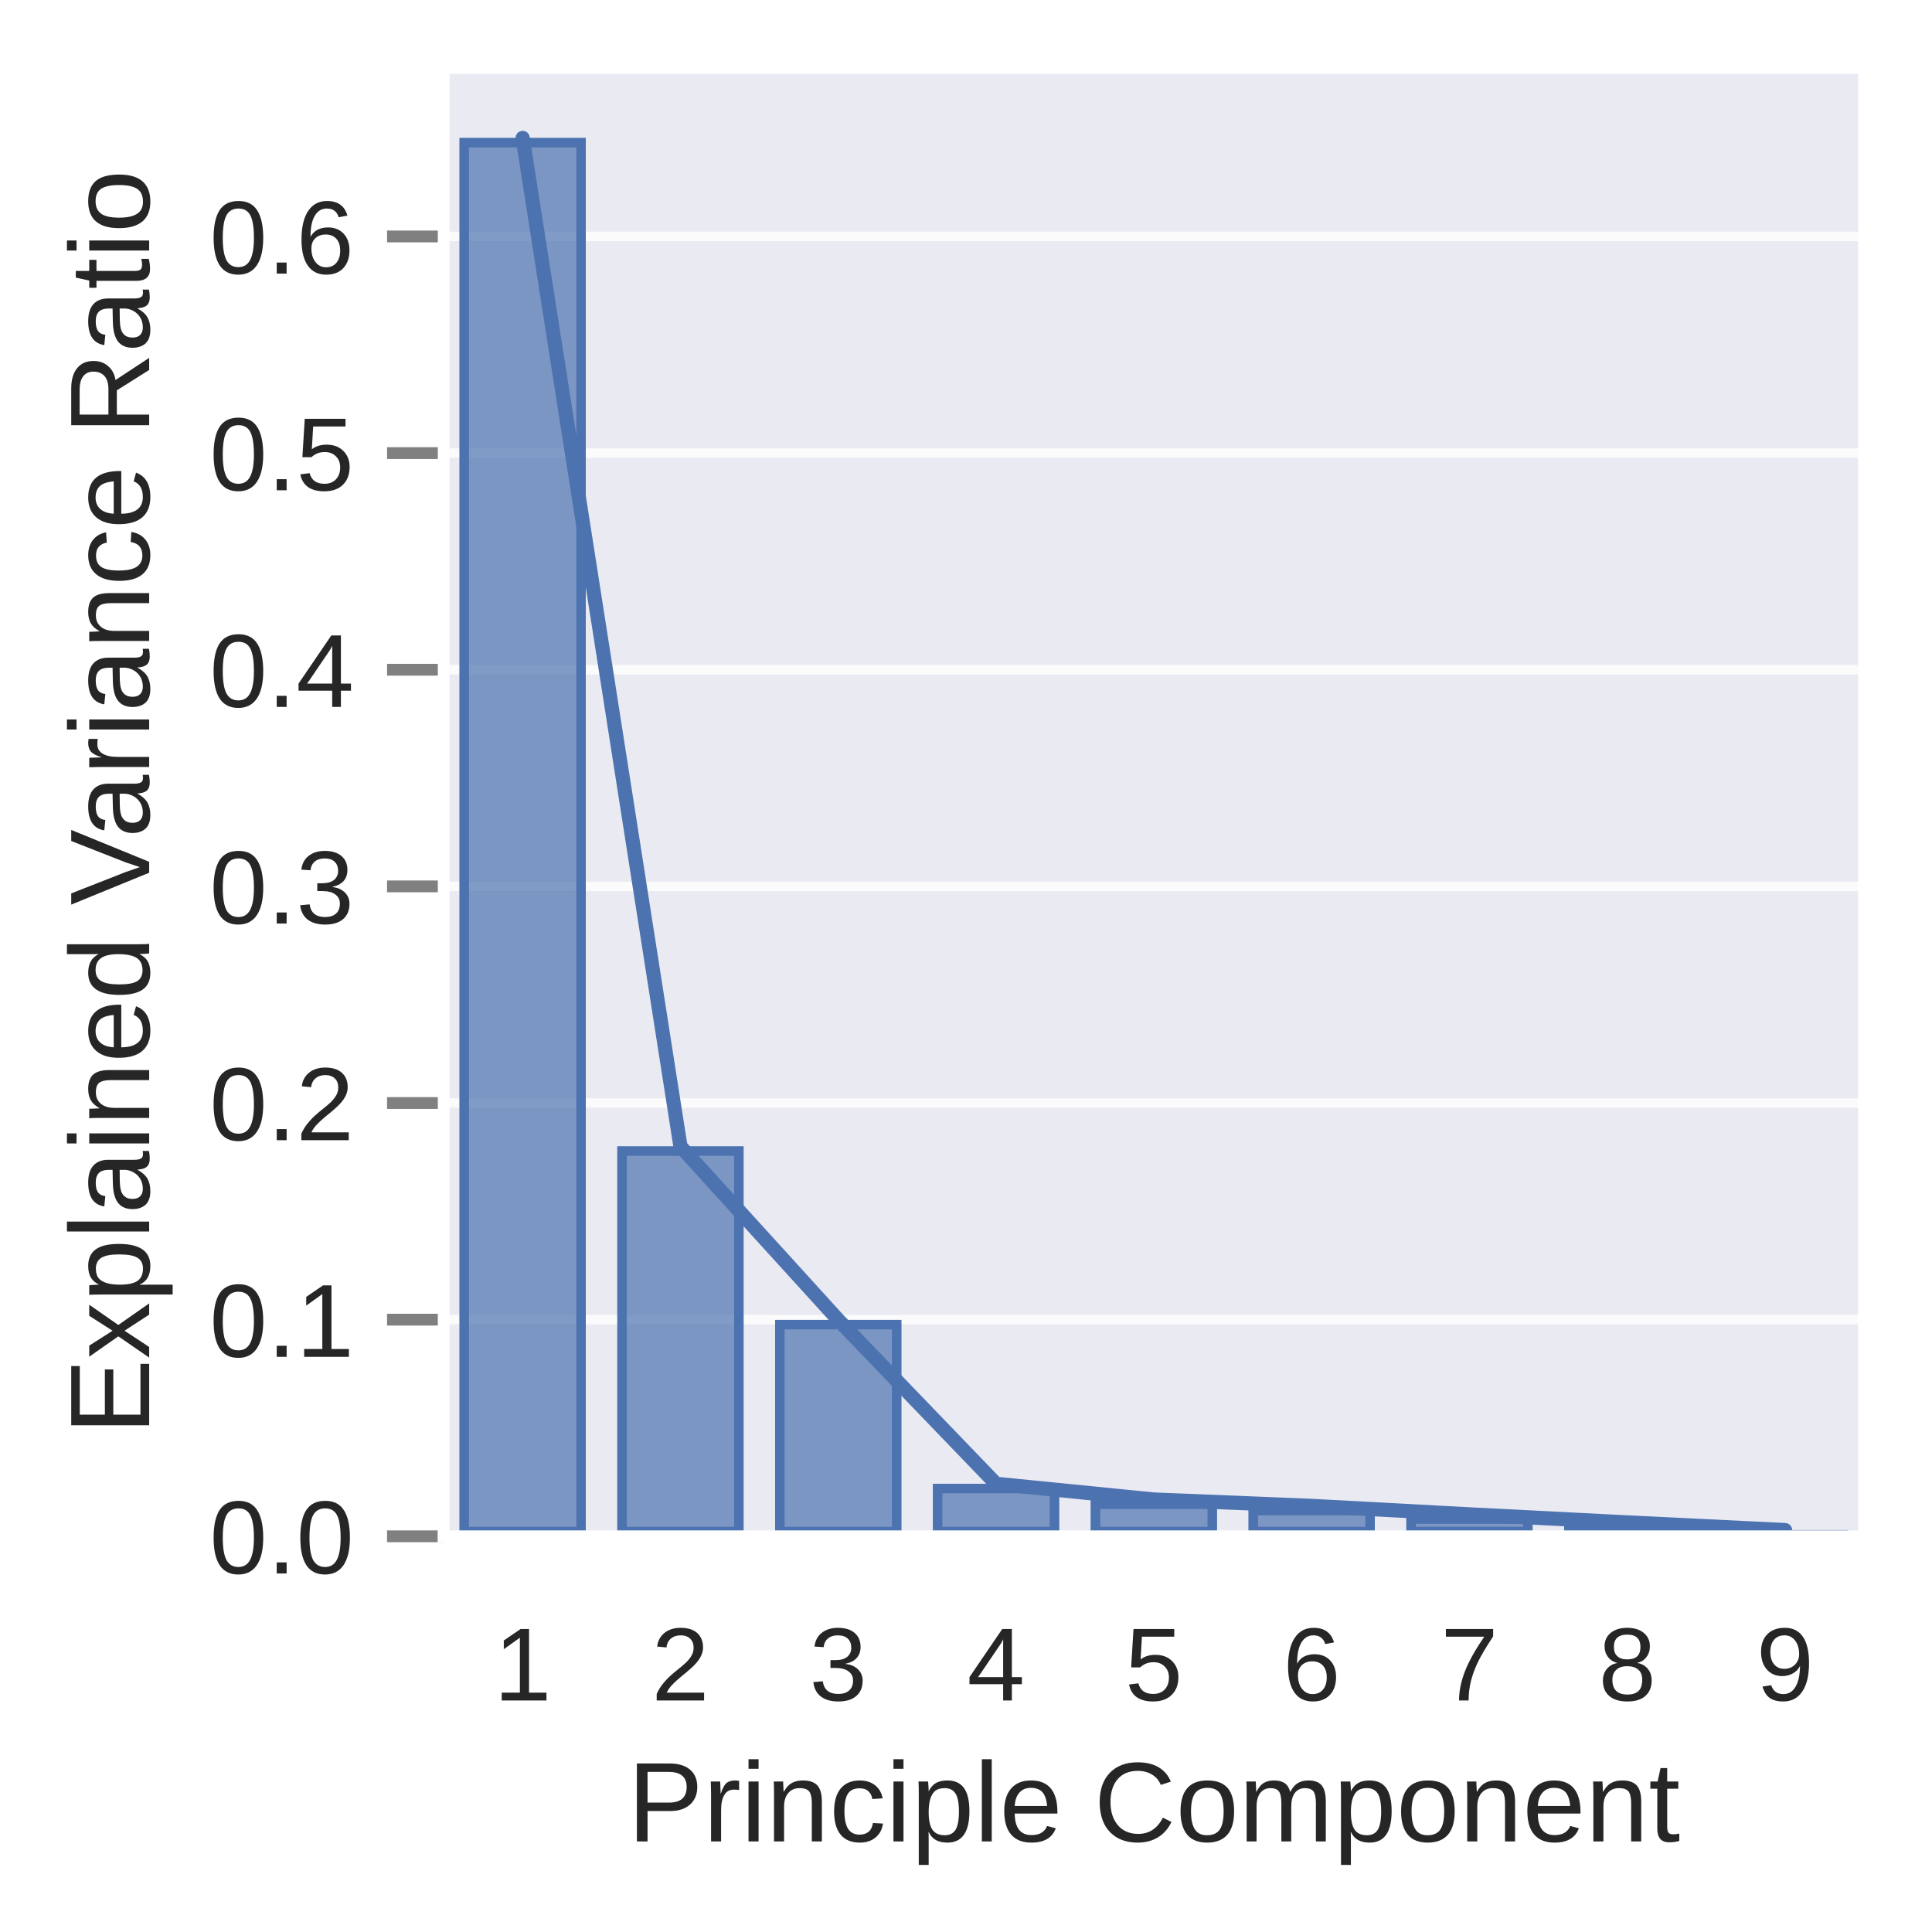
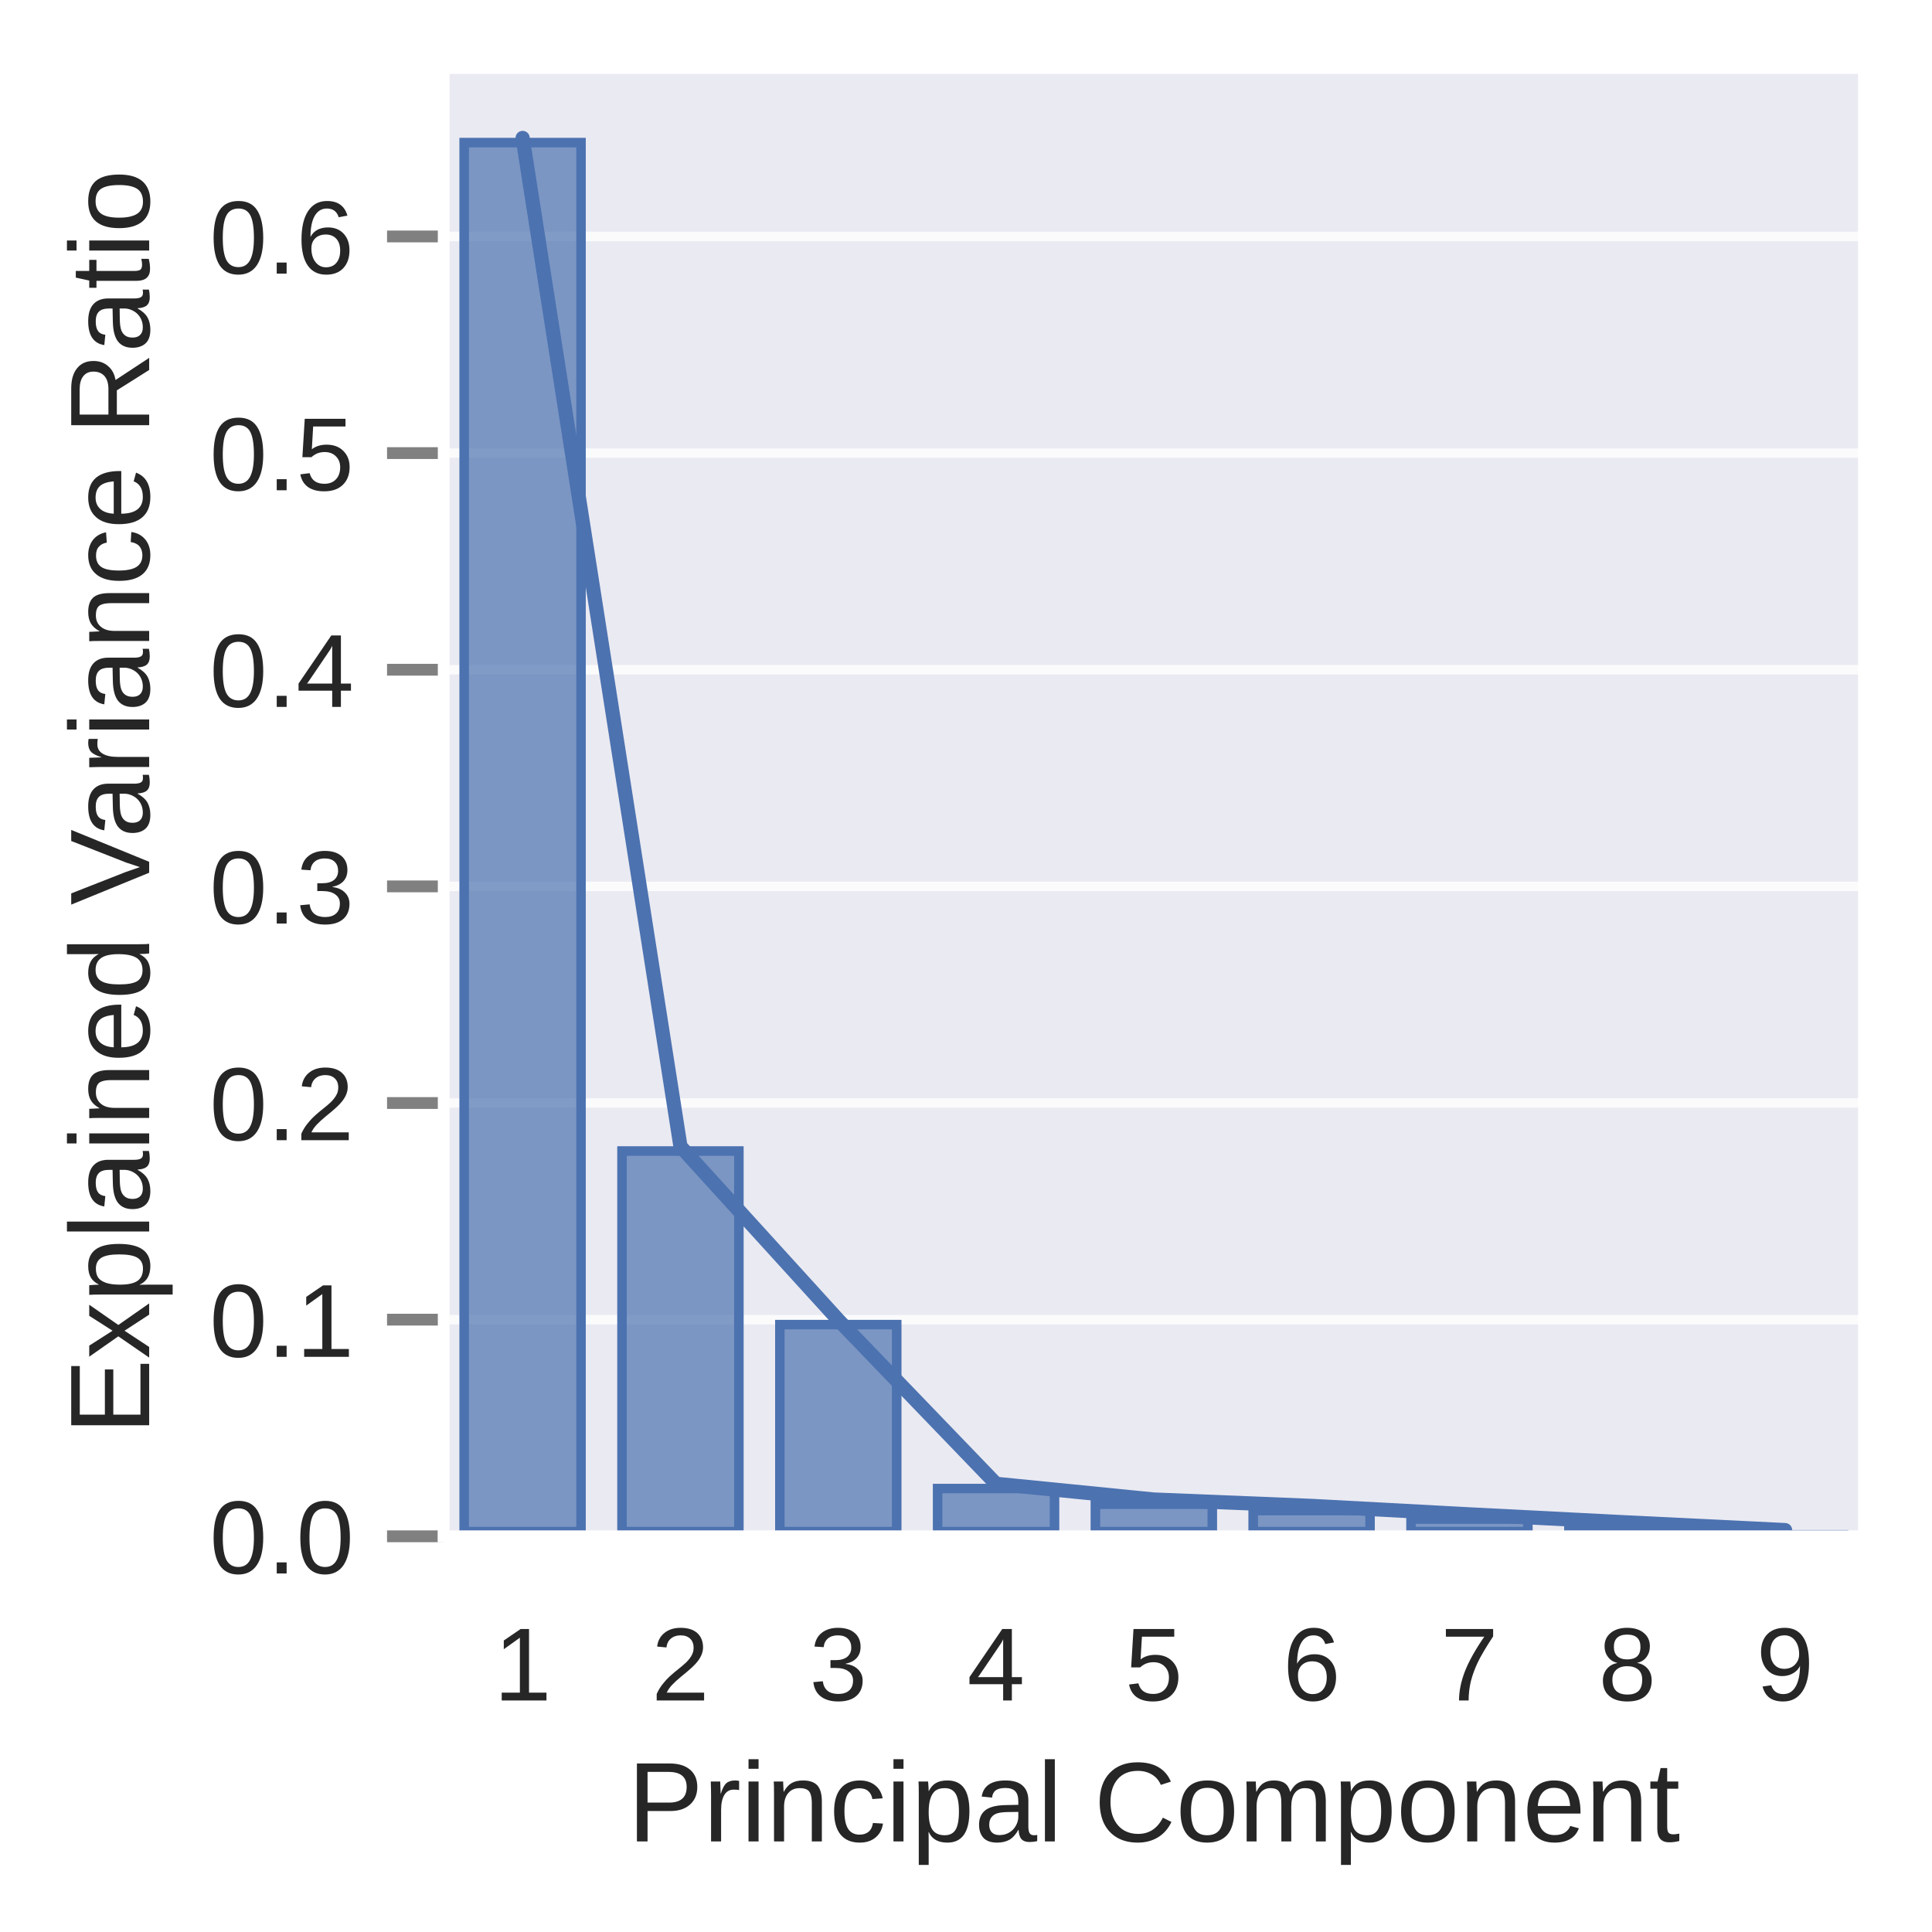
<svg xmlns="http://www.w3.org/2000/svg" xmlns:xlink="http://www.w3.org/1999/xlink" width="204.48pt" height="204.48pt" viewBox="0 0 204.48 204.48" version="1.1">
  <defs>
    <style type="text/css">*{stroke-linejoin: round; stroke-linecap: butt}</style>
  </defs>
  <g id="figure_1">
    <g id="patch_1">
      <path d="M 0 204.48  L 204.48 204.48  L 204.48 0  L 0 0  z " style="fill: #ffffff" />
    </g>
    <g id="axes_1">
      <g id="patch_2">
        <path d="M 46.964 162.6  L 197.28 162.6  L 197.28 7.2  L 46.964 7.2  z " style="fill: #eaeaf2" />
      </g>
      <g id="matplotlib.axis_1">
        <g id="xtick_1">
          <g id="text_1">
            <text style="fill: #262626; font: 11px 'Arial', 'DejaVu Sans', 'Liberation Sans', 'Bitstream Vera Sans', sans-serif; text-anchor: middle" x="55.315" y="179.973" transform="rotate(-0 55.31524 179.9731)">1</text>
          </g>
        </g>
        <g id="xtick_2">
          <g id="text_2">
            <text style="fill: #262626; font: 11px 'Arial', 'DejaVu Sans', 'Liberation Sans', 'Bitstream Vera Sans', sans-serif; text-anchor: middle" x="72.017" y="179.973" transform="rotate(-0 72.01698 179.9731)">2</text>
          </g>
        </g>
        <g id="xtick_3">
          <g id="text_3">
            <text style="fill: #262626; font: 11px 'Arial', 'DejaVu Sans', 'Liberation Sans', 'Bitstream Vera Sans', sans-serif; text-anchor: middle" x="88.719" y="179.973" transform="rotate(-0 88.71872 179.9731)">3</text>
          </g>
        </g>
        <g id="xtick_4">
          <g id="text_4">
            <text style="fill: #262626; font: 11px 'Arial', 'DejaVu Sans', 'Liberation Sans', 'Bitstream Vera Sans', sans-serif; text-anchor: middle" x="105.42" y="179.973" transform="rotate(-0 105.4205 179.9731)">4</text>
          </g>
        </g>
        <g id="xtick_5">
          <g id="text_5">
            <text style="fill: #262626; font: 11px 'Arial', 'DejaVu Sans', 'Liberation Sans', 'Bitstream Vera Sans', sans-serif; text-anchor: middle" x="122.122" y="179.973" transform="rotate(-0 122.1222 179.9731)">5</text>
          </g>
        </g>
        <g id="xtick_6">
          <g id="text_6">
            <text style="fill: #262626; font: 11px 'Arial', 'DejaVu Sans', 'Liberation Sans', 'Bitstream Vera Sans', sans-serif; text-anchor: middle" x="138.824" y="179.973" transform="rotate(-0 138.8239 179.9731)">6</text>
          </g>
        </g>
        <g id="xtick_7">
          <g id="text_7">
            <text style="fill: #262626; font: 11px 'Arial', 'DejaVu Sans', 'Liberation Sans', 'Bitstream Vera Sans', sans-serif; text-anchor: middle" x="155.526" y="179.973" transform="rotate(-0 155.5257 179.9731)">7</text>
          </g>
        </g>
        <g id="xtick_8">
          <g id="text_8">
            <text style="fill: #262626; font: 11px 'Arial', 'DejaVu Sans', 'Liberation Sans', 'Bitstream Vera Sans', sans-serif; text-anchor: middle" x="172.227" y="179.973" transform="rotate(-0 172.2274 179.9731)">8</text>
          </g>
        </g>
        <g id="xtick_9">
          <g id="text_9">
            <text style="fill: #262626; font: 11px 'Arial', 'DejaVu Sans', 'Liberation Sans', 'Bitstream Vera Sans', sans-serif; text-anchor: middle" x="188.929" y="179.973" transform="rotate(-0 188.9291 179.9731)">9</text>
          </g>
        </g>
        <g id="text_10">
-           <text style="fill: #262626; font: 12px 'Arial', 'DejaVu Sans', 'Liberation Sans', 'Bitstream Vera Sans', sans-serif; text-anchor: middle" x="122.122" y="194.895" transform="rotate(-0 122.1222 194.895)">Principle Component</text>
+           <text style="fill: #262626; font: 12px 'Arial', 'DejaVu Sans', 'Liberation Sans', 'Bitstream Vera Sans', sans-serif; text-anchor: middle" x="122.122" y="194.895" transform="rotate(-0 122.1222 194.895)">Principal Component</text>
        </g>
      </g>
      <g id="matplotlib.axis_2">
        <g id="ytick_1">
          <g id="line2d_1">
-             <path d="M 46.964 162.6  L 197.28 162.6  " clip-path="url(#p4935aa4902)" style="fill: none; stroke: #ffffff; stroke-opacity: 0.8; stroke-linecap: round" />
+             <path d="M 46.964 162.6  L 197.28 162.6  " clip-path="url(#p9c8becf56b)" style="fill: none; stroke: #ffffff; stroke-opacity: 0.8; stroke-linecap: round" />
          </g>
          <g id="line2d_2">
            <defs>
-               <path id="m6dfb62bfe0" d="M 0 0  L -6 0  " style="stroke: #808080; stroke-width: 1.25" />
+               <path id="ma1dc5ea6d5" d="M 0 0  L -6 0  " style="stroke: #808080; stroke-width: 1.25" />
            </defs>
            <g>
-               <use xlink:href="#m6dfb62bfe0" x="46.964" y="162.6" style="fill: #808080; stroke: #808080; stroke-width: 1.25" />
+               <use xlink:href="#ma1dc5ea6d5" x="46.964" y="162.6" style="fill: #808080; stroke: #808080; stroke-width: 1.25" />
            </g>
          </g>
          <g id="text_11">
            <text style="fill: #262626; font: 11px 'Arial', 'DejaVu Sans', 'Liberation Sans', 'Bitstream Vera Sans', sans-serif; text-anchor: end" x="37.464" y="166.536" transform="rotate(-0 37.46437 166.5363)">0.0</text>
          </g>
        </g>
        <g id="ytick_2">
          <g id="line2d_3">
-             <path d="M 46.964 139.67  L 197.28 139.67  " clip-path="url(#p4935aa4902)" style="fill: none; stroke: #ffffff; stroke-opacity: 0.8; stroke-linecap: round" />
+             <path d="M 46.964 139.67  L 197.28 139.67  " clip-path="url(#p9c8becf56b)" style="fill: none; stroke: #ffffff; stroke-opacity: 0.8; stroke-linecap: round" />
          </g>
          <g id="line2d_4">
            <g>
-               <use xlink:href="#m6dfb62bfe0" x="46.964" y="139.67" style="fill: #808080; stroke: #808080; stroke-width: 1.25" />
+               <use xlink:href="#ma1dc5ea6d5" x="46.964" y="139.67" style="fill: #808080; stroke: #808080; stroke-width: 1.25" />
            </g>
          </g>
          <g id="text_12">
            <text style="fill: #262626; font: 11px 'Arial', 'DejaVu Sans', 'Liberation Sans', 'Bitstream Vera Sans', sans-serif; text-anchor: end" x="37.464" y="143.607" transform="rotate(-0 37.46437 143.6071)">0.1</text>
          </g>
        </g>
        <g id="ytick_3">
          <g id="line2d_5">
-             <path d="M 46.964 116.741  L 197.28 116.741  " clip-path="url(#p4935aa4902)" style="fill: none; stroke: #ffffff; stroke-opacity: 0.8; stroke-linecap: round" />
+             <path d="M 46.964 116.741  L 197.28 116.741  " clip-path="url(#p9c8becf56b)" style="fill: none; stroke: #ffffff; stroke-opacity: 0.8; stroke-linecap: round" />
          </g>
          <g id="line2d_6">
            <g>
-               <use xlink:href="#m6dfb62bfe0" x="46.964" y="116.741" style="fill: #808080; stroke: #808080; stroke-width: 1.25" />
+               <use xlink:href="#ma1dc5ea6d5" x="46.964" y="116.741" style="fill: #808080; stroke: #808080; stroke-width: 1.25" />
            </g>
          </g>
          <g id="text_13">
            <text style="fill: #262626; font: 11px 'Arial', 'DejaVu Sans', 'Liberation Sans', 'Bitstream Vera Sans', sans-serif; text-anchor: end" x="37.464" y="120.678" transform="rotate(-0 37.46437 120.6779)">0.2</text>
          </g>
        </g>
        <g id="ytick_4">
          <g id="line2d_7">
-             <path d="M 46.964 93.812  L 197.28 93.812  " clip-path="url(#p4935aa4902)" style="fill: none; stroke: #ffffff; stroke-opacity: 0.8; stroke-linecap: round" />
+             <path d="M 46.964 93.812  L 197.28 93.812  " clip-path="url(#p9c8becf56b)" style="fill: none; stroke: #ffffff; stroke-opacity: 0.8; stroke-linecap: round" />
          </g>
          <g id="line2d_8">
            <g>
-               <use xlink:href="#m6dfb62bfe0" x="46.964" y="93.812" style="fill: #808080; stroke: #808080; stroke-width: 1.25" />
+               <use xlink:href="#ma1dc5ea6d5" x="46.964" y="93.812" style="fill: #808080; stroke: #808080; stroke-width: 1.25" />
            </g>
          </g>
          <g id="text_14">
            <text style="fill: #262626; font: 11px 'Arial', 'DejaVu Sans', 'Liberation Sans', 'Bitstream Vera Sans', sans-serif; text-anchor: end" x="37.464" y="97.749" transform="rotate(-0 37.46437 97.7487)">0.3</text>
          </g>
        </g>
        <g id="ytick_5">
          <g id="line2d_9">
-             <path d="M 46.964 70.883  L 197.28 70.883  " clip-path="url(#p4935aa4902)" style="fill: none; stroke: #ffffff; stroke-opacity: 0.8; stroke-linecap: round" />
+             <path d="M 46.964 70.883  L 197.28 70.883  " clip-path="url(#p9c8becf56b)" style="fill: none; stroke: #ffffff; stroke-opacity: 0.8; stroke-linecap: round" />
          </g>
          <g id="line2d_10">
            <g>
-               <use xlink:href="#m6dfb62bfe0" x="46.964" y="70.883" style="fill: #808080; stroke: #808080; stroke-width: 1.25" />
+               <use xlink:href="#ma1dc5ea6d5" x="46.964" y="70.883" style="fill: #808080; stroke: #808080; stroke-width: 1.25" />
            </g>
          </g>
          <g id="text_15">
            <text style="fill: #262626; font: 11px 'Arial', 'DejaVu Sans', 'Liberation Sans', 'Bitstream Vera Sans', sans-serif; text-anchor: end" x="37.464" y="74.819" transform="rotate(-0 37.46437 74.8195)">0.4</text>
          </g>
        </g>
        <g id="ytick_6">
          <g id="line2d_11">
-             <path d="M 46.964 47.953  L 197.28 47.953  " clip-path="url(#p4935aa4902)" style="fill: none; stroke: #ffffff; stroke-opacity: 0.8; stroke-linecap: round" />
+             <path d="M 46.964 47.953  L 197.28 47.953  " clip-path="url(#p9c8becf56b)" style="fill: none; stroke: #ffffff; stroke-opacity: 0.8; stroke-linecap: round" />
          </g>
          <g id="line2d_12">
            <g>
-               <use xlink:href="#m6dfb62bfe0" x="46.964" y="47.953" style="fill: #808080; stroke: #808080; stroke-width: 1.25" />
+               <use xlink:href="#ma1dc5ea6d5" x="46.964" y="47.953" style="fill: #808080; stroke: #808080; stroke-width: 1.25" />
            </g>
          </g>
          <g id="text_16">
            <text style="fill: #262626; font: 11px 'Arial', 'DejaVu Sans', 'Liberation Sans', 'Bitstream Vera Sans', sans-serif; text-anchor: end" x="37.464" y="51.89" transform="rotate(-0 37.46437 51.89029)">0.5</text>
          </g>
        </g>
        <g id="ytick_7">
          <g id="line2d_13">
-             <path d="M 46.964 25.024  L 197.28 25.024  " clip-path="url(#p4935aa4902)" style="fill: none; stroke: #ffffff; stroke-opacity: 0.8; stroke-linecap: round" />
+             <path d="M 46.964 25.024  L 197.28 25.024  " clip-path="url(#p9c8becf56b)" style="fill: none; stroke: #ffffff; stroke-opacity: 0.8; stroke-linecap: round" />
          </g>
          <g id="line2d_14">
            <g>
-               <use xlink:href="#m6dfb62bfe0" x="46.964" y="25.024" style="fill: #808080; stroke: #808080; stroke-width: 1.25" />
+               <use xlink:href="#ma1dc5ea6d5" x="46.964" y="25.024" style="fill: #808080; stroke: #808080; stroke-width: 1.25" />
            </g>
          </g>
          <g id="text_17">
            <text style="fill: #262626; font: 11px 'Arial', 'DejaVu Sans', 'Liberation Sans', 'Bitstream Vera Sans', sans-serif; text-anchor: end" x="37.464" y="28.961" transform="rotate(-0 37.46437 28.96108)">0.6</text>
          </g>
        </g>
        <g id="text_18">
          <text style="fill: #262626; font: 12px 'Arial', 'DejaVu Sans', 'Liberation Sans', 'Bitstream Vera Sans', sans-serif; text-anchor: middle" x="15.789" y="84.9" transform="rotate(-90 15.78937 84.89977)">Explained Variance Ratio</text>
        </g>
      </g>
      <g id="patch_3">
-         <path d="M 48.635 162.6  L 61.996 162.6  L 61.996 14.6  L 48.635 14.6  z " clip-path="url(#p30f1c6ae64)" style="fill: #4c72b0; fill-opacity: 0.7; stroke: #4c72b0; stroke-width: 2; stroke-linejoin: miter" />
+         <path d="M 48.635 162.6  L 61.996 162.6  L 61.996 14.6  L 48.635 14.6  z " clip-path="url(#pe59f9bc28e)" style="fill: #4c72b0; fill-opacity: 0.7; stroke: #4c72b0; stroke-width: 2; stroke-linejoin: miter" />
      </g>
      <g id="patch_4">
-         <path d="M 65.336 162.6  L 78.698 162.6  L 78.698 121.328  L 65.336 121.328  z " clip-path="url(#p2704dc4b37)" style="fill: #4c72b0; fill-opacity: 0.7; stroke: #4c72b0; stroke-width: 2; stroke-linejoin: miter" />
+         <path d="M 65.336 162.6  L 78.698 162.6  L 78.698 121.328  L 65.336 121.328  z " clip-path="url(#p0b2bf0e7fe)" style="fill: #4c72b0; fill-opacity: 0.7; stroke: #4c72b0; stroke-width: 2; stroke-linejoin: miter" />
      </g>
      <g id="patch_5">
-         <path d="M 82.038 162.6  L 95.399 162.6  L 95.399 139.696  L 82.038 139.696  z " clip-path="url(#pb78ccab9d7)" style="fill: #4c72b0; fill-opacity: 0.7; stroke: #4c72b0; stroke-width: 2; stroke-linejoin: miter" />
+         <path d="M 82.038 162.6  L 95.399 162.6  L 95.399 139.696  L 82.038 139.696  z " clip-path="url(#p473ccde314)" style="fill: #4c72b0; fill-opacity: 0.7; stroke: #4c72b0; stroke-width: 2; stroke-linejoin: miter" />
      </g>
      <g id="patch_6">
-         <path d="M 98.74 162.6  L 112.101 162.6  L 112.101 157.044  L 98.74 157.044  z " clip-path="url(#pfac5549571)" style="fill: #4c72b0; fill-opacity: 0.7; stroke: #4c72b0; stroke-width: 2; stroke-linejoin: miter" />
+         <path d="M 98.74 162.6  L 112.101 162.6  L 112.101 157.044  L 98.74 157.044  z " clip-path="url(#p2fe4498670)" style="fill: #4c72b0; fill-opacity: 0.7; stroke: #4c72b0; stroke-width: 2; stroke-linejoin: miter" />
      </g>
      <g id="patch_7">
-         <path d="M 115.441 162.6  L 128.803 162.6  L 128.803 158.707  L 115.441 158.707  z " clip-path="url(#pad75a8975c)" style="fill: #4c72b0; fill-opacity: 0.7; stroke: #4c72b0; stroke-width: 2; stroke-linejoin: miter" />
+         <path d="M 115.441 162.6  L 128.803 162.6  L 128.803 158.707  L 115.441 158.707  z " clip-path="url(#pe558592de4)" style="fill: #4c72b0; fill-opacity: 0.7; stroke: #4c72b0; stroke-width: 2; stroke-linejoin: miter" />
      </g>
      <g id="patch_8">
-         <path d="M 132.143 162.6  L 145.505 162.6  L 145.505 159.382  L 132.143 159.382  z " clip-path="url(#p19ac86b5d0)" style="fill: #4c72b0; fill-opacity: 0.7; stroke: #4c72b0; stroke-width: 2; stroke-linejoin: miter" />
+         <path d="M 132.143 162.6  L 145.505 162.6  L 145.505 159.382  L 132.143 159.382  z " clip-path="url(#p2092399854)" style="fill: #4c72b0; fill-opacity: 0.7; stroke: #4c72b0; stroke-width: 2; stroke-linejoin: miter" />
      </g>
      <g id="patch_9">
-         <path d="M 148.845 162.6  L 162.206 162.6  L 162.206 160.277  L 148.845 160.277  z " clip-path="url(#p89c4a3d3b4)" style="fill: #4c72b0; fill-opacity: 0.7; stroke: #4c72b0; stroke-width: 2; stroke-linejoin: miter" />
+         <path d="M 148.845 162.6  L 162.206 162.6  L 162.206 160.277  L 148.845 160.277  z " clip-path="url(#pa09f80bbab)" style="fill: #4c72b0; fill-opacity: 0.7; stroke: #4c72b0; stroke-width: 2; stroke-linejoin: miter" />
      </g>
      <g id="patch_10">
-         <path d="M 165.547 162.6  L 178.908 162.6  L 178.908 161.129  L 165.547 161.129  z " clip-path="url(#p9822b03295)" style="fill: #4c72b0; fill-opacity: 0.7; stroke: #4c72b0; stroke-width: 2; stroke-linejoin: miter" />
+         <path d="M 165.547 162.6  L 178.908 162.6  L 178.908 161.129  L 165.547 161.129  z " clip-path="url(#p3f6ed118fd)" style="fill: #4c72b0; fill-opacity: 0.7; stroke: #4c72b0; stroke-width: 2; stroke-linejoin: miter" />
      </g>
      <g id="patch_11">
-         <path d="M 182.248 162.6  L 195.61 162.6  L 195.61 161.942  L 182.248 161.942  z " clip-path="url(#p5b812ae151)" style="fill: #4c72b0; fill-opacity: 0.7; stroke: #4c72b0; stroke-width: 2; stroke-linejoin: miter" />
+         <path d="M 182.248 162.6  L 195.61 162.6  L 195.61 161.942  L 182.248 161.942  z " clip-path="url(#p1a83652c56)" style="fill: #4c72b0; fill-opacity: 0.7; stroke: #4c72b0; stroke-width: 2; stroke-linejoin: miter" />
      </g>
      <g id="line2d_15">
-         <path d="M 55.315 14.6  L 72.017 121.328  L 88.719 139.696  L 105.42 157.044  L 122.122 158.707  L 138.824 159.382  L 155.526 160.277  L 172.227 161.129  L 188.929 161.942  " clip-path="url(#p4935aa4902)" style="fill: none; stroke: #4c72b0; stroke-width: 1.5; stroke-linecap: round" />
+         <path d="M 55.315 14.6  L 72.017 121.328  L 88.719 139.696  L 105.42 157.044  L 122.122 158.707  L 138.824 159.382  L 155.526 160.277  L 172.227 161.129  L 188.929 161.942  " clip-path="url(#p9c8becf56b)" style="fill: none; stroke: #4c72b0; stroke-width: 1.5; stroke-linecap: round" />
      </g>
      <g id="patch_12">
        <path d="M 46.964 162.6  L 46.964 7.2  " style="fill: none; stroke: #ffffff; stroke-width: 1.25; stroke-linejoin: miter; stroke-linecap: square" />
      </g>
      <g id="patch_13">
        <path d="M 197.28 162.6  L 197.28 7.2  " style="fill: none; stroke: #ffffff; stroke-width: 1.25; stroke-linejoin: miter; stroke-linecap: square" />
      </g>
      <g id="patch_14">
        <path d="M 46.964 162.6  L 197.28 162.6  " style="fill: none; stroke: #ffffff; stroke-width: 1.25; stroke-linejoin: miter; stroke-linecap: square" />
      </g>
      <g id="patch_15">
        <path d="M 46.964 7.2  L 197.28 7.2  " style="fill: none; stroke: #ffffff; stroke-width: 1.25; stroke-linejoin: miter; stroke-linecap: square" />
      </g>
    </g>
  </g>
  <defs>
-     <clipPath id="p4935aa4902">
+     <clipPath id="p9c8becf56b">
      <rect x="46.964" y="7.2" width="150.316" height="155.4" />
    </clipPath>
-     <clipPath id="p30f1c6ae64">
+     <clipPath id="pe59f9bc28e">
      <path d="M 48.635 162.6  L 61.996 162.6  L 61.996 14.6  L 48.635 14.6  z " />
    </clipPath>
-     <clipPath id="p2704dc4b37">
+     <clipPath id="p0b2bf0e7fe">
      <path d="M 65.336 162.6  L 78.698 162.6  L 78.698 121.328  L 65.336 121.328  z " />
    </clipPath>
-     <clipPath id="pb78ccab9d7">
+     <clipPath id="p473ccde314">
      <path d="M 82.038 162.6  L 95.399 162.6  L 95.399 139.696  L 82.038 139.696  z " />
    </clipPath>
-     <clipPath id="pfac5549571">
+     <clipPath id="p2fe4498670">
      <path d="M 98.74 162.6  L 112.101 162.6  L 112.101 157.044  L 98.74 157.044  z " />
    </clipPath>
-     <clipPath id="pad75a8975c">
+     <clipPath id="pe558592de4">
      <path d="M 115.441 162.6  L 128.803 162.6  L 128.803 158.707  L 115.441 158.707  z " />
    </clipPath>
-     <clipPath id="p19ac86b5d0">
+     <clipPath id="p2092399854">
      <path d="M 132.143 162.6  L 145.505 162.6  L 145.505 159.382  L 132.143 159.382  z " />
    </clipPath>
-     <clipPath id="p89c4a3d3b4">
+     <clipPath id="pa09f80bbab">
      <path d="M 148.845 162.6  L 162.206 162.6  L 162.206 160.277  L 148.845 160.277  z " />
    </clipPath>
-     <clipPath id="p9822b03295">
+     <clipPath id="p3f6ed118fd">
      <path d="M 165.547 162.6  L 178.908 162.6  L 178.908 161.129  L 165.547 161.129  z " />
    </clipPath>
-     <clipPath id="p5b812ae151">
+     <clipPath id="p1a83652c56">
      <path d="M 182.248 162.6  L 195.61 162.6  L 195.61 161.942  L 182.248 161.942  z " />
    </clipPath>
  </defs>
</svg>
